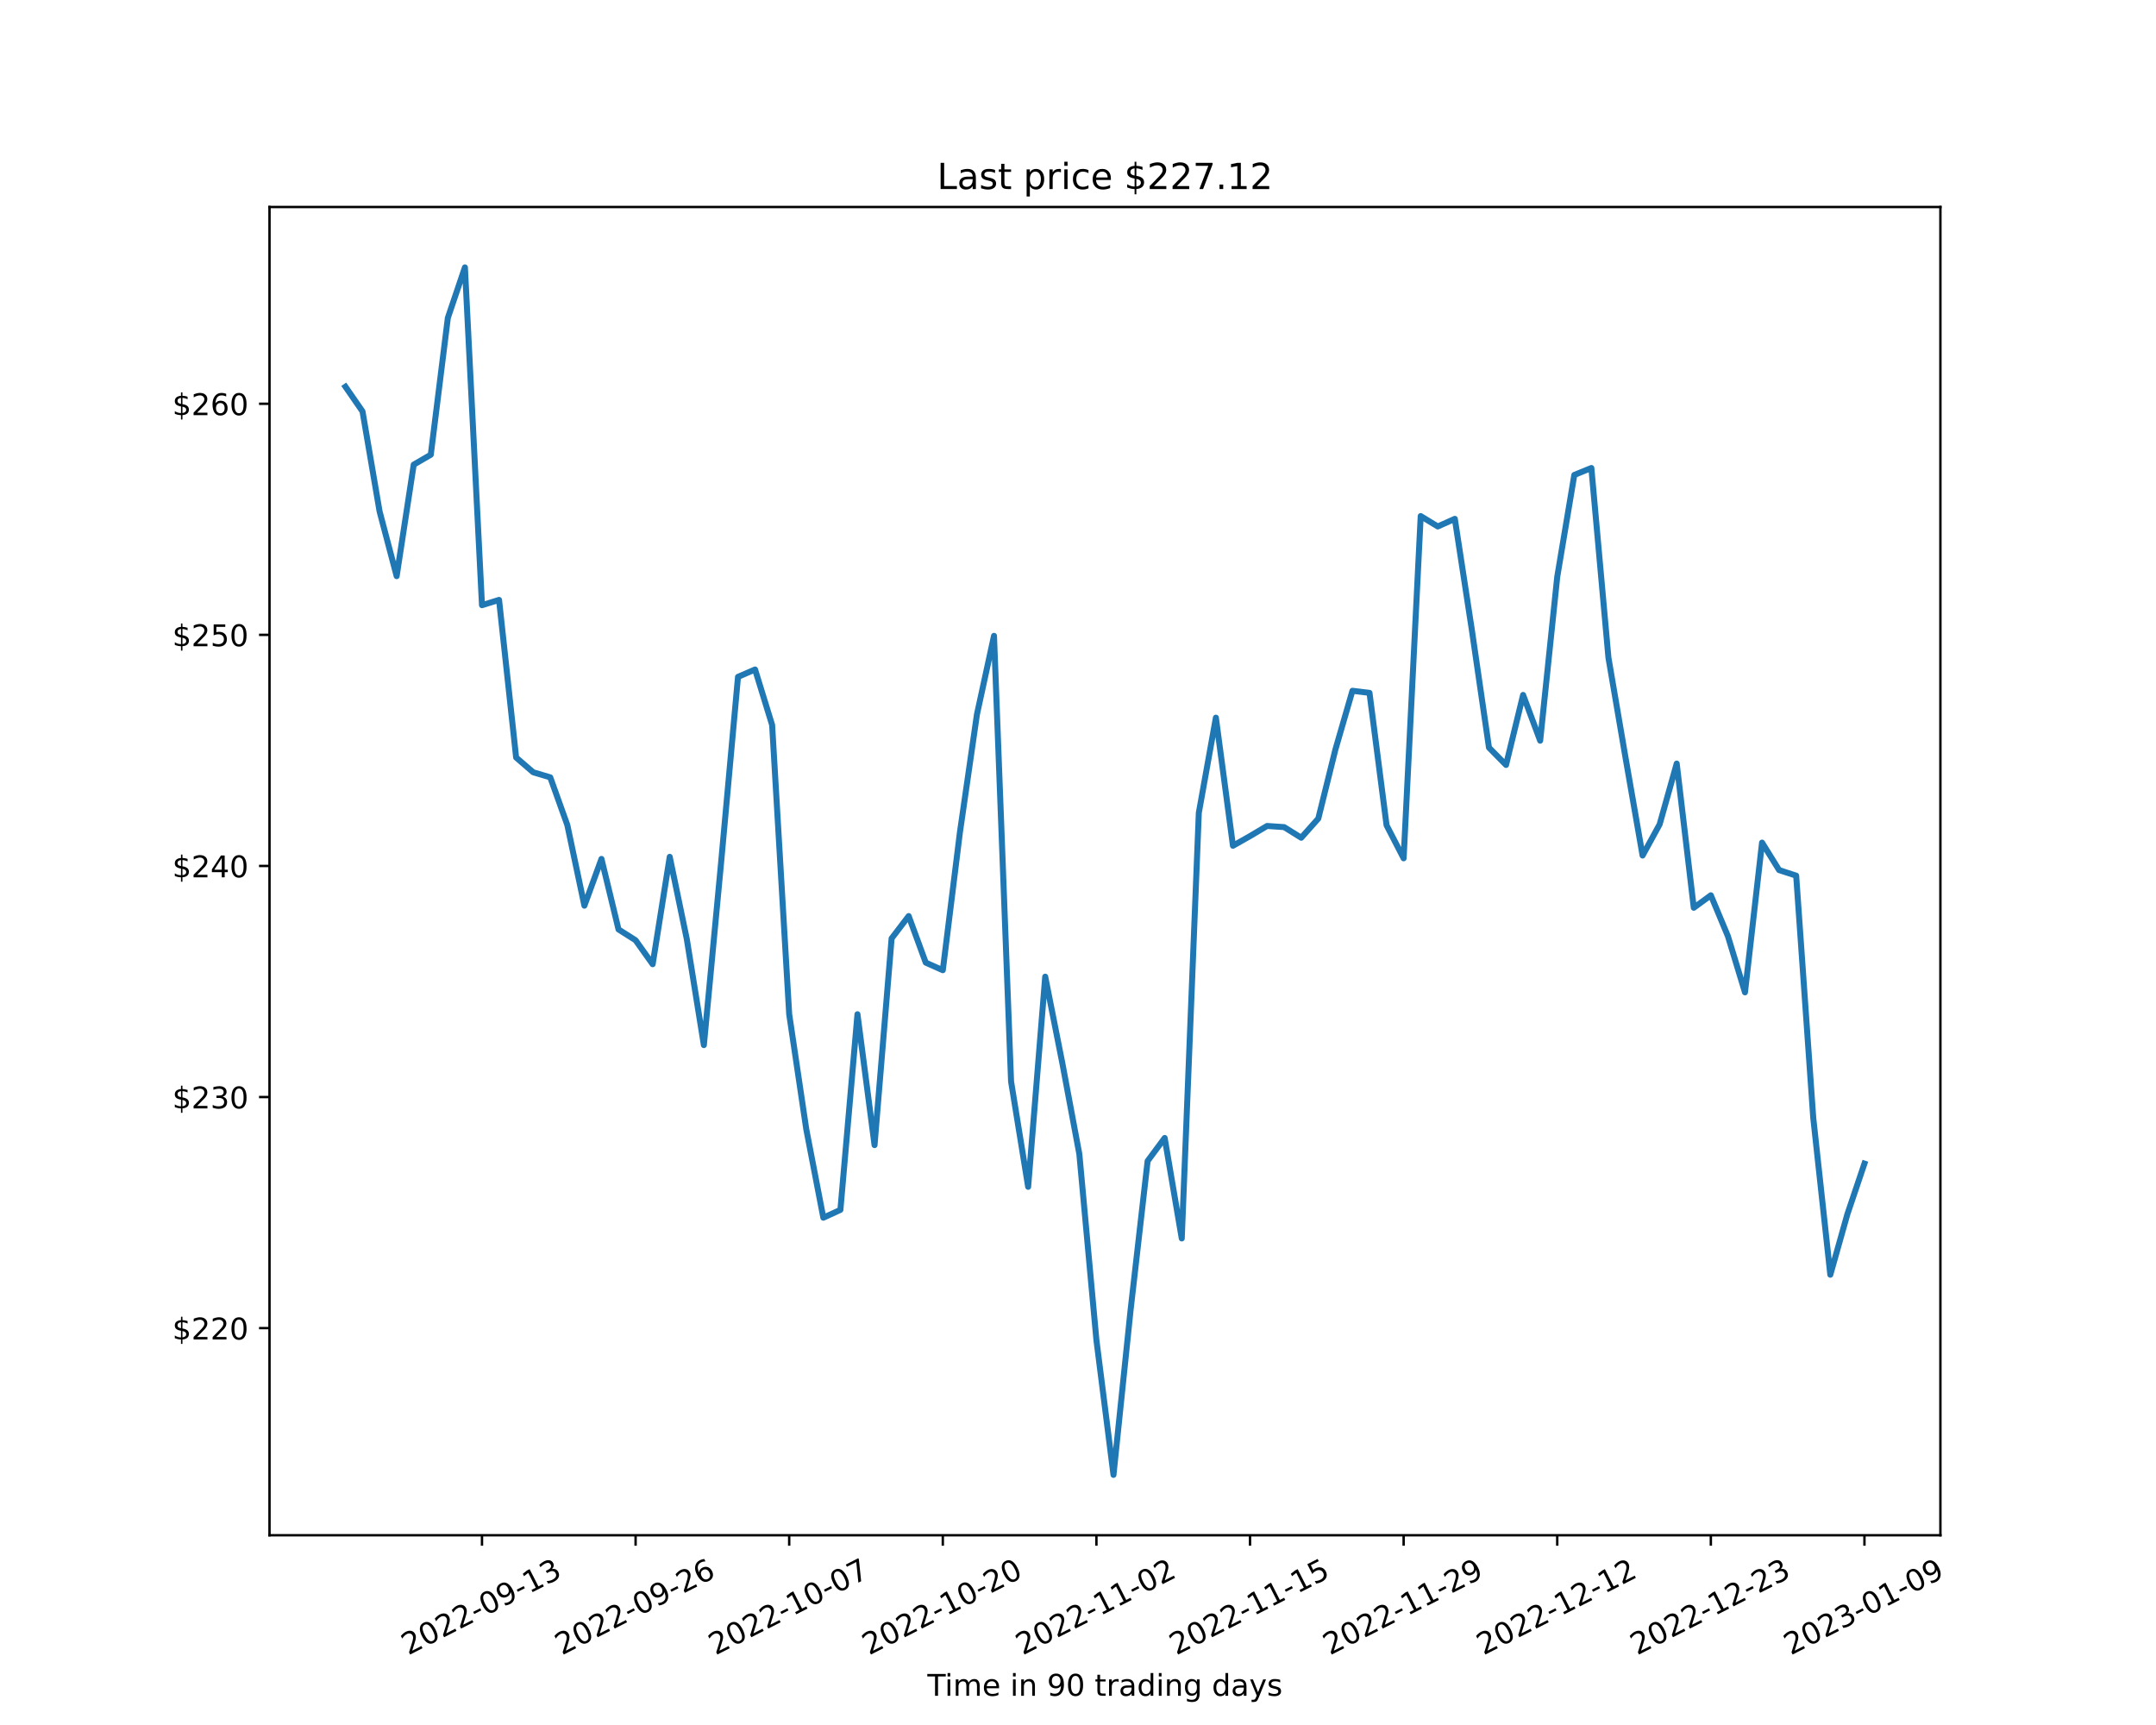
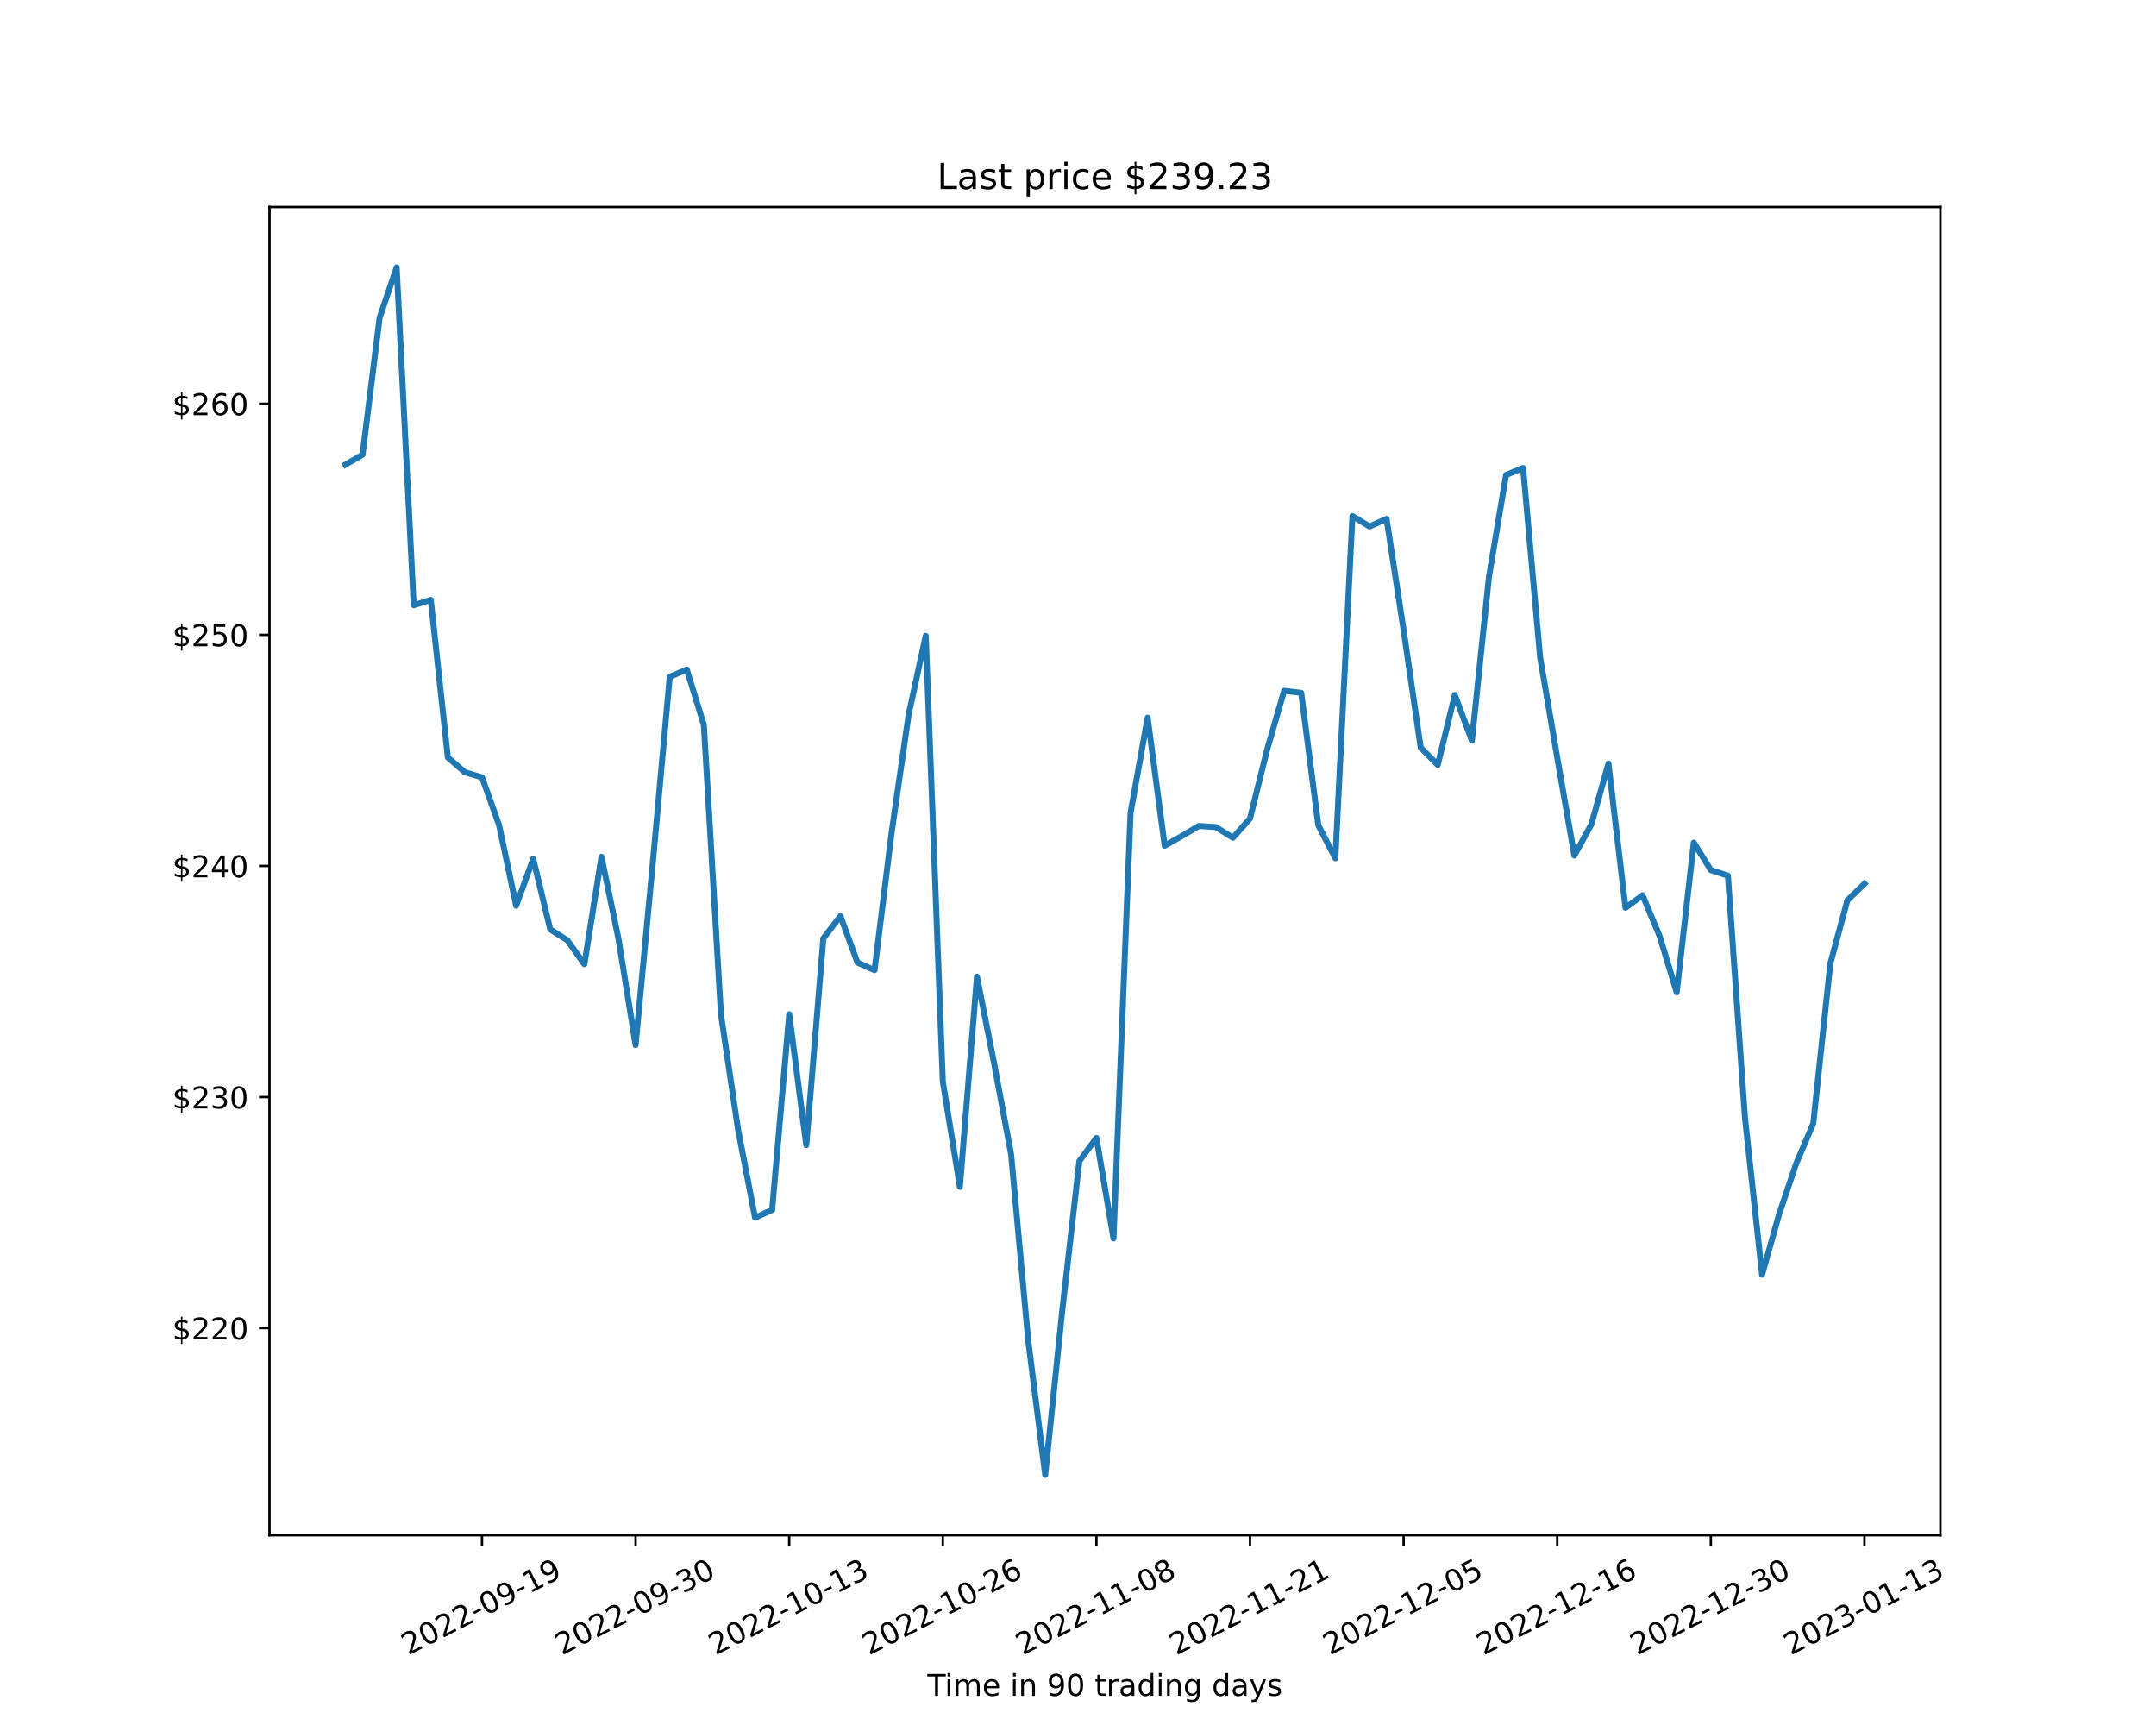
<svg xmlns="http://www.w3.org/2000/svg" xmlns:xlink="http://www.w3.org/1999/xlink" width="720pt" height="576pt" viewBox="0 0 720 576" version="1.1">
  <defs>
    <style type="text/css">*{stroke-linejoin: round; stroke-linecap: butt}</style>
  </defs>
  <g id="figure_1">
    <g id="patch_1">
      <path d="M 0 576  L 720 576  L 720 0  L 0 0  z " style="fill: #ffffff" />
    </g>
    <g id="axes_1">
      <g id="patch_2">
        <path d="M 90 512.64  L 648 512.64  L 648 69.12  L 90 69.12  z " style="fill: #ffffff" />
      </g>
      <g id="matplotlib.axis_1">
        <g id="xtick_1">
          <g id="line2d_1">
            <defs>
-               <path id="m5bfe0ae7b9" d="M 0 0  L 0 3.5  " style="stroke: #000000; stroke-width: 0.8" />
+               <path id="m3ad3caf804" d="M 0 0  L 0 3.5  " style="stroke: #000000; stroke-width: 0.8" />
            </defs>
            <g>
-               <use xlink:href="#m5bfe0ae7b9" x="622.636" y="512.64" style="stroke: #000000; stroke-width: 0.8" />
+               <use xlink:href="#m3ad3caf804" x="622.636" y="512.64" style="stroke: #000000; stroke-width: 0.8" />
            </g>
          </g>
          <g id="text_1">
            <g transform="translate(597.9984 552.7942) rotate(-27) scale(0.1 -0.1)">
              <defs>
                <path id="DejaVuSans-32" d="M 1228 531  L 3431 531  L 3431 0  L 469 0  L 469 531  Q 828 903 1448 1529  Q 2069 2156 2228 2338  Q 2531 2678 2651 2914  Q 2772 3150 2772 3378  Q 2772 3750 2511 3984  Q 2250 4219 1831 4219  Q 1534 4219 1204 4116  Q 875 4013 500 3803  L 500 4441  Q 881 4594 1212 4672  Q 1544 4750 1819 4750  Q 2544 4750 2975 4387  Q 3406 4025 3406 3419  Q 3406 3131 3298 2873  Q 3191 2616 2906 2266  Q 2828 2175 2409 1742  Q 1991 1309 1228 531  z " transform="scale(0.015625)" />
                <path id="DejaVuSans-30" d="M 2034 4250  Q 1547 4250 1301 3770  Q 1056 3291 1056 2328  Q 1056 1369 1301 889  Q 1547 409 2034 409  Q 2525 409 2770 889  Q 3016 1369 3016 2328  Q 3016 3291 2770 3770  Q 2525 4250 2034 4250  z M 2034 4750  Q 2819 4750 3233 4129  Q 3647 3509 3647 2328  Q 3647 1150 3233 529  Q 2819 -91 2034 -91  Q 1250 -91 836 529  Q 422 1150 422 2328  Q 422 3509 836 4129  Q 1250 4750 2034 4750  z " transform="scale(0.015625)" />
                <path id="DejaVuSans-33" d="M 2597 2516  Q 3050 2419 3304 2112  Q 3559 1806 3559 1356  Q 3559 666 3084 287  Q 2609 -91 1734 -91  Q 1441 -91 1130 -33  Q 819 25 488 141  L 488 750  Q 750 597 1062 519  Q 1375 441 1716 441  Q 2309 441 2620 675  Q 2931 909 2931 1356  Q 2931 1769 2642 2001  Q 2353 2234 1838 2234  L 1294 2234  L 1294 2753  L 1863 2753  Q 2328 2753 2575 2939  Q 2822 3125 2822 3475  Q 2822 3834 2567 4026  Q 2313 4219 1838 4219  Q 1578 4219 1281 4162  Q 984 4106 628 3988  L 628 4550  Q 988 4650 1302 4700  Q 1616 4750 1894 4750  Q 2613 4750 3031 4423  Q 3450 4097 3450 3541  Q 3450 3153 3228 2886  Q 3006 2619 2597 2516  z " transform="scale(0.015625)" />
                <path id="DejaVuSans-2d" d="M 313 2009  L 1997 2009  L 1997 1497  L 313 1497  L 313 2009  z " transform="scale(0.015625)" />
                <path id="DejaVuSans-31" d="M 794 531  L 1825 531  L 1825 4091  L 703 3866  L 703 4441  L 1819 4666  L 2450 4666  L 2450 531  L 3481 531  L 3481 0  L 794 0  L 794 531  z " transform="scale(0.015625)" />
-                 <path id="DejaVuSans-39" d="M 703 97  L 703 672  Q 941 559 1184 500  Q 1428 441 1663 441  Q 2288 441 2617 861  Q 2947 1281 2994 2138  Q 2813 1869 2534 1725  Q 2256 1581 1919 1581  Q 1219 1581 811 2004  Q 403 2428 403 3163  Q 403 3881 828 4315  Q 1253 4750 1959 4750  Q 2769 4750 3195 4129  Q 3622 3509 3622 2328  Q 3622 1225 3098 567  Q 2575 -91 1691 -91  Q 1453 -91 1209 -44  Q 966 3 703 97  z M 1959 2075  Q 2384 2075 2632 2365  Q 2881 2656 2881 3163  Q 2881 3666 2632 3958  Q 2384 4250 1959 4250  Q 1534 4250 1286 3958  Q 1038 3666 1038 3163  Q 1038 2656 1286 2365  Q 1534 2075 1959 2075  z " transform="scale(0.015625)" />
              </defs>
              <use xlink:href="#DejaVuSans-32" />
              <use xlink:href="#DejaVuSans-30" x="63.623" />
              <use xlink:href="#DejaVuSans-32" x="127.246" />
              <use xlink:href="#DejaVuSans-33" x="190.869" />
              <use xlink:href="#DejaVuSans-2d" x="254.492" />
              <use xlink:href="#DejaVuSans-30" x="290.576" />
              <use xlink:href="#DejaVuSans-31" x="354.199" />
              <use xlink:href="#DejaVuSans-2d" x="417.822" />
-               <use xlink:href="#DejaVuSans-30" x="453.906" />
-               <use xlink:href="#DejaVuSans-39" x="517.529" />
+               <use xlink:href="#DejaVuSans-31" x="453.906" />
+               <use xlink:href="#DejaVuSans-33" x="517.529" />
            </g>
          </g>
        </g>
        <g id="xtick_2">
          <g id="line2d_2">
            <g>
-               <use xlink:href="#m5bfe0ae7b9" x="571.339" y="512.64" style="stroke: #000000; stroke-width: 0.8" />
+               <use xlink:href="#m3ad3caf804" x="571.339" y="512.64" style="stroke: #000000; stroke-width: 0.8" />
            </g>
          </g>
          <g id="text_2">
            <g transform="translate(546.7012 552.7942) rotate(-27) scale(0.1 -0.1)">
              <use xlink:href="#DejaVuSans-32" />
              <use xlink:href="#DejaVuSans-30" x="63.623" />
              <use xlink:href="#DejaVuSans-32" x="127.246" />
              <use xlink:href="#DejaVuSans-32" x="190.869" />
              <use xlink:href="#DejaVuSans-2d" x="254.492" />
              <use xlink:href="#DejaVuSans-31" x="290.576" />
              <use xlink:href="#DejaVuSans-32" x="354.199" />
              <use xlink:href="#DejaVuSans-2d" x="417.822" />
-               <use xlink:href="#DejaVuSans-32" x="453.906" />
-               <use xlink:href="#DejaVuSans-33" x="517.529" />
+               <use xlink:href="#DejaVuSans-33" x="453.906" />
+               <use xlink:href="#DejaVuSans-30" x="517.529" />
            </g>
          </g>
        </g>
        <g id="xtick_3">
          <g id="line2d_3">
            <g>
-               <use xlink:href="#m5bfe0ae7b9" x="520.042" y="512.64" style="stroke: #000000; stroke-width: 0.8" />
+               <use xlink:href="#m3ad3caf804" x="520.042" y="512.64" style="stroke: #000000; stroke-width: 0.8" />
            </g>
          </g>
          <g id="text_3">
            <g transform="translate(495.4039 552.7942) rotate(-27) scale(0.1 -0.1)">
+               <defs>
+                 <path id="DejaVuSans-36" d="M 2113 2584  Q 1688 2584 1439 2293  Q 1191 2003 1191 1497  Q 1191 994 1439 701  Q 1688 409 2113 409  Q 2538 409 2786 701  Q 3034 994 3034 1497  Q 3034 2003 2786 2293  Q 2538 2584 2113 2584  z M 3366 4563  L 3366 3988  Q 3128 4100 2886 4159  Q 2644 4219 2406 4219  Q 1781 4219 1451 3797  Q 1122 3375 1075 2522  Q 1259 2794 1537 2939  Q 1816 3084 2150 3084  Q 2853 3084 3261 2657  Q 3669 2231 3669 1497  Q 3669 778 3244 343  Q 2819 -91 2113 -91  Q 1303 -91 875 529  Q 447 1150 447 2328  Q 447 3434 972 4092  Q 1497 4750 2381 4750  Q 2619 4750 2861 4703  Q 3103 4656 3366 4563  z " transform="scale(0.015625)" />
+               </defs>
              <use xlink:href="#DejaVuSans-32" />
              <use xlink:href="#DejaVuSans-30" x="63.623" />
              <use xlink:href="#DejaVuSans-32" x="127.246" />
              <use xlink:href="#DejaVuSans-32" x="190.869" />
              <use xlink:href="#DejaVuSans-2d" x="254.492" />
              <use xlink:href="#DejaVuSans-31" x="290.576" />
              <use xlink:href="#DejaVuSans-32" x="354.199" />
              <use xlink:href="#DejaVuSans-2d" x="417.822" />
              <use xlink:href="#DejaVuSans-31" x="453.906" />
-               <use xlink:href="#DejaVuSans-32" x="517.529" />
+               <use xlink:href="#DejaVuSans-36" x="517.529" />
            </g>
          </g>
        </g>
        <g id="xtick_4">
          <g id="line2d_4">
            <g>
-               <use xlink:href="#m5bfe0ae7b9" x="468.745" y="512.64" style="stroke: #000000; stroke-width: 0.8" />
+               <use xlink:href="#m3ad3caf804" x="468.745" y="512.64" style="stroke: #000000; stroke-width: 0.8" />
            </g>
          </g>
          <g id="text_4">
            <g transform="translate(444.1067 552.7942) rotate(-27) scale(0.1 -0.1)">
-               <use xlink:href="#DejaVuSans-32" />
-               <use xlink:href="#DejaVuSans-30" x="63.623" />
-               <use xlink:href="#DejaVuSans-32" x="127.246" />
-               <use xlink:href="#DejaVuSans-32" x="190.869" />
-               <use xlink:href="#DejaVuSans-2d" x="254.492" />
-               <use xlink:href="#DejaVuSans-31" x="290.576" />
-               <use xlink:href="#DejaVuSans-31" x="354.199" />
-               <use xlink:href="#DejaVuSans-2d" x="417.822" />
-               <use xlink:href="#DejaVuSans-32" x="453.906" />
-               <use xlink:href="#DejaVuSans-39" x="517.529" />
+               <defs>
+                 <path id="DejaVuSans-35" d="M 691 4666  L 3169 4666  L 3169 4134  L 1269 4134  L 1269 2991  Q 1406 3038 1543 3061  Q 1681 3084 1819 3084  Q 2600 3084 3056 2656  Q 3513 2228 3513 1497  Q 3513 744 3044 326  Q 2575 -91 1722 -91  Q 1428 -91 1123 -41  Q 819 9 494 109  L 494 744  Q 775 591 1075 516  Q 1375 441 1709 441  Q 2250 441 2565 725  Q 2881 1009 2881 1497  Q 2881 1984 2565 2268  Q 2250 2553 1709 2553  Q 1456 2553 1204 2497  Q 953 2441 691 2322  L 691 4666  z " transform="scale(0.015625)" />
+               </defs>
+               <use xlink:href="#DejaVuSans-32" />
+               <use xlink:href="#DejaVuSans-30" x="63.623" />
+               <use xlink:href="#DejaVuSans-32" x="127.246" />
+               <use xlink:href="#DejaVuSans-32" x="190.869" />
+               <use xlink:href="#DejaVuSans-2d" x="254.492" />
+               <use xlink:href="#DejaVuSans-31" x="290.576" />
+               <use xlink:href="#DejaVuSans-32" x="354.199" />
+               <use xlink:href="#DejaVuSans-2d" x="417.822" />
+               <use xlink:href="#DejaVuSans-30" x="453.906" />
+               <use xlink:href="#DejaVuSans-35" x="517.529" />
            </g>
          </g>
        </g>
        <g id="xtick_5">
          <g id="line2d_5">
            <g>
-               <use xlink:href="#m5bfe0ae7b9" x="417.447" y="512.64" style="stroke: #000000; stroke-width: 0.8" />
+               <use xlink:href="#m3ad3caf804" x="417.447" y="512.64" style="stroke: #000000; stroke-width: 0.8" />
            </g>
          </g>
          <g id="text_5">
            <g transform="translate(392.8094 552.7942) rotate(-27) scale(0.1 -0.1)">
-               <defs>
-                 <path id="DejaVuSans-35" d="M 691 4666  L 3169 4666  L 3169 4134  L 1269 4134  L 1269 2991  Q 1406 3038 1543 3061  Q 1681 3084 1819 3084  Q 2600 3084 3056 2656  Q 3513 2228 3513 1497  Q 3513 744 3044 326  Q 2575 -91 1722 -91  Q 1428 -91 1123 -41  Q 819 9 494 109  L 494 744  Q 775 591 1075 516  Q 1375 441 1709 441  Q 2250 441 2565 725  Q 2881 1009 2881 1497  Q 2881 1984 2565 2268  Q 2250 2553 1709 2553  Q 1456 2553 1204 2497  Q 953 2441 691 2322  L 691 4666  z " transform="scale(0.015625)" />
-               </defs>
              <use xlink:href="#DejaVuSans-32" />
              <use xlink:href="#DejaVuSans-30" x="63.623" />
              <use xlink:href="#DejaVuSans-32" x="127.246" />
              <use xlink:href="#DejaVuSans-32" x="190.869" />
              <use xlink:href="#DejaVuSans-2d" x="254.492" />
              <use xlink:href="#DejaVuSans-31" x="290.576" />
              <use xlink:href="#DejaVuSans-31" x="354.199" />
              <use xlink:href="#DejaVuSans-2d" x="417.822" />
-               <use xlink:href="#DejaVuSans-31" x="453.906" />
-               <use xlink:href="#DejaVuSans-35" x="517.529" />
+               <use xlink:href="#DejaVuSans-32" x="453.906" />
+               <use xlink:href="#DejaVuSans-31" x="517.529" />
            </g>
          </g>
        </g>
        <g id="xtick_6">
          <g id="line2d_6">
            <g>
-               <use xlink:href="#m5bfe0ae7b9" x="366.15" y="512.64" style="stroke: #000000; stroke-width: 0.8" />
+               <use xlink:href="#m3ad3caf804" x="366.15" y="512.64" style="stroke: #000000; stroke-width: 0.8" />
            </g>
          </g>
          <g id="text_6">
            <g transform="translate(341.5122 552.7942) rotate(-27) scale(0.1 -0.1)">
+               <defs>
+                 <path id="DejaVuSans-38" d="M 2034 2216  Q 1584 2216 1326 1975  Q 1069 1734 1069 1313  Q 1069 891 1326 650  Q 1584 409 2034 409  Q 2484 409 2743 651  Q 3003 894 3003 1313  Q 3003 1734 2745 1975  Q 2488 2216 2034 2216  z M 1403 2484  Q 997 2584 770 2862  Q 544 3141 544 3541  Q 544 4100 942 4425  Q 1341 4750 2034 4750  Q 2731 4750 3128 4425  Q 3525 4100 3525 3541  Q 3525 3141 3298 2862  Q 3072 2584 2669 2484  Q 3125 2378 3379 2068  Q 3634 1759 3634 1313  Q 3634 634 3220 271  Q 2806 -91 2034 -91  Q 1263 -91 848 271  Q 434 634 434 1313  Q 434 1759 690 2068  Q 947 2378 1403 2484  z M 1172 3481  Q 1172 3119 1398 2916  Q 1625 2713 2034 2713  Q 2441 2713 2670 2916  Q 2900 3119 2900 3481  Q 2900 3844 2670 4047  Q 2441 4250 2034 4250  Q 1625 4250 1398 4047  Q 1172 3844 1172 3481  z " transform="scale(0.015625)" />
+               </defs>
              <use xlink:href="#DejaVuSans-32" />
              <use xlink:href="#DejaVuSans-30" x="63.623" />
              <use xlink:href="#DejaVuSans-32" x="127.246" />
              <use xlink:href="#DejaVuSans-32" x="190.869" />
              <use xlink:href="#DejaVuSans-2d" x="254.492" />
              <use xlink:href="#DejaVuSans-31" x="290.576" />
              <use xlink:href="#DejaVuSans-31" x="354.199" />
              <use xlink:href="#DejaVuSans-2d" x="417.822" />
              <use xlink:href="#DejaVuSans-30" x="453.906" />
-               <use xlink:href="#DejaVuSans-32" x="517.529" />
+               <use xlink:href="#DejaVuSans-38" x="517.529" />
            </g>
          </g>
        </g>
        <g id="xtick_7">
          <g id="line2d_7">
            <g>
-               <use xlink:href="#m5bfe0ae7b9" x="314.853" y="512.64" style="stroke: #000000; stroke-width: 0.8" />
+               <use xlink:href="#m3ad3caf804" x="314.853" y="512.64" style="stroke: #000000; stroke-width: 0.8" />
            </g>
          </g>
          <g id="text_7">
            <g transform="translate(290.2149 552.7942) rotate(-27) scale(0.1 -0.1)">
              <use xlink:href="#DejaVuSans-32" />
              <use xlink:href="#DejaVuSans-30" x="63.623" />
              <use xlink:href="#DejaVuSans-32" x="127.246" />
              <use xlink:href="#DejaVuSans-32" x="190.869" />
              <use xlink:href="#DejaVuSans-2d" x="254.492" />
              <use xlink:href="#DejaVuSans-31" x="290.576" />
              <use xlink:href="#DejaVuSans-30" x="354.199" />
              <use xlink:href="#DejaVuSans-2d" x="417.822" />
              <use xlink:href="#DejaVuSans-32" x="453.906" />
-               <use xlink:href="#DejaVuSans-30" x="517.529" />
+               <use xlink:href="#DejaVuSans-36" x="517.529" />
            </g>
          </g>
        </g>
        <g id="xtick_8">
          <g id="line2d_8">
            <g>
-               <use xlink:href="#m5bfe0ae7b9" x="263.556" y="512.64" style="stroke: #000000; stroke-width: 0.8" />
+               <use xlink:href="#m3ad3caf804" x="263.556" y="512.64" style="stroke: #000000; stroke-width: 0.8" />
            </g>
          </g>
          <g id="text_8">
            <g transform="translate(238.9177 552.7942) rotate(-27) scale(0.1 -0.1)">
-               <defs>
-                 <path id="DejaVuSans-37" d="M 525 4666  L 3525 4666  L 3525 4397  L 1831 0  L 1172 0  L 2766 4134  L 525 4134  L 525 4666  z " transform="scale(0.015625)" />
-               </defs>
              <use xlink:href="#DejaVuSans-32" />
              <use xlink:href="#DejaVuSans-30" x="63.623" />
              <use xlink:href="#DejaVuSans-32" x="127.246" />
              <use xlink:href="#DejaVuSans-32" x="190.869" />
              <use xlink:href="#DejaVuSans-2d" x="254.492" />
              <use xlink:href="#DejaVuSans-31" x="290.576" />
              <use xlink:href="#DejaVuSans-30" x="354.199" />
              <use xlink:href="#DejaVuSans-2d" x="417.822" />
-               <use xlink:href="#DejaVuSans-30" x="453.906" />
-               <use xlink:href="#DejaVuSans-37" x="517.529" />
+               <use xlink:href="#DejaVuSans-31" x="453.906" />
+               <use xlink:href="#DejaVuSans-33" x="517.529" />
            </g>
          </g>
        </g>
        <g id="xtick_9">
          <g id="line2d_9">
            <g>
-               <use xlink:href="#m5bfe0ae7b9" x="212.258" y="512.64" style="stroke: #000000; stroke-width: 0.8" />
+               <use xlink:href="#m3ad3caf804" x="212.258" y="512.64" style="stroke: #000000; stroke-width: 0.8" />
            </g>
          </g>
          <g id="text_9">
            <g transform="translate(187.6205 552.7942) rotate(-27) scale(0.1 -0.1)">
              <defs>
-                 <path id="DejaVuSans-36" d="M 2113 2584  Q 1688 2584 1439 2293  Q 1191 2003 1191 1497  Q 1191 994 1439 701  Q 1688 409 2113 409  Q 2538 409 2786 701  Q 3034 994 3034 1497  Q 3034 2003 2786 2293  Q 2538 2584 2113 2584  z M 3366 4563  L 3366 3988  Q 3128 4100 2886 4159  Q 2644 4219 2406 4219  Q 1781 4219 1451 3797  Q 1122 3375 1075 2522  Q 1259 2794 1537 2939  Q 1816 3084 2150 3084  Q 2853 3084 3261 2657  Q 3669 2231 3669 1497  Q 3669 778 3244 343  Q 2819 -91 2113 -91  Q 1303 -91 875 529  Q 447 1150 447 2328  Q 447 3434 972 4092  Q 1497 4750 2381 4750  Q 2619 4750 2861 4703  Q 3103 4656 3366 4563  z " transform="scale(0.015625)" />
+                 <path id="DejaVuSans-39" d="M 703 97  L 703 672  Q 941 559 1184 500  Q 1428 441 1663 441  Q 2288 441 2617 861  Q 2947 1281 2994 2138  Q 2813 1869 2534 1725  Q 2256 1581 1919 1581  Q 1219 1581 811 2004  Q 403 2428 403 3163  Q 403 3881 828 4315  Q 1253 4750 1959 4750  Q 2769 4750 3195 4129  Q 3622 3509 3622 2328  Q 3622 1225 3098 567  Q 2575 -91 1691 -91  Q 1453 -91 1209 -44  Q 966 3 703 97  z M 1959 2075  Q 2384 2075 2632 2365  Q 2881 2656 2881 3163  Q 2881 3666 2632 3958  Q 2384 4250 1959 4250  Q 1534 4250 1286 3958  Q 1038 3666 1038 3163  Q 1038 2656 1286 2365  Q 1534 2075 1959 2075  z " transform="scale(0.015625)" />
              </defs>
              <use xlink:href="#DejaVuSans-32" />
              <use xlink:href="#DejaVuSans-30" x="63.623" />
              <use xlink:href="#DejaVuSans-32" x="127.246" />
              <use xlink:href="#DejaVuSans-32" x="190.869" />
              <use xlink:href="#DejaVuSans-2d" x="254.492" />
              <use xlink:href="#DejaVuSans-30" x="290.576" />
              <use xlink:href="#DejaVuSans-39" x="354.199" />
              <use xlink:href="#DejaVuSans-2d" x="417.822" />
-               <use xlink:href="#DejaVuSans-32" x="453.906" />
-               <use xlink:href="#DejaVuSans-36" x="517.529" />
+               <use xlink:href="#DejaVuSans-33" x="453.906" />
+               <use xlink:href="#DejaVuSans-30" x="517.529" />
            </g>
          </g>
        </g>
        <g id="xtick_10">
          <g id="line2d_10">
            <g>
-               <use xlink:href="#m5bfe0ae7b9" x="160.961" y="512.64" style="stroke: #000000; stroke-width: 0.8" />
+               <use xlink:href="#m3ad3caf804" x="160.961" y="512.64" style="stroke: #000000; stroke-width: 0.8" />
            </g>
          </g>
          <g id="text_10">
            <g transform="translate(136.3232 552.7942) rotate(-27) scale(0.1 -0.1)">
              <use xlink:href="#DejaVuSans-32" />
              <use xlink:href="#DejaVuSans-30" x="63.623" />
              <use xlink:href="#DejaVuSans-32" x="127.246" />
              <use xlink:href="#DejaVuSans-32" x="190.869" />
              <use xlink:href="#DejaVuSans-2d" x="254.492" />
              <use xlink:href="#DejaVuSans-30" x="290.576" />
              <use xlink:href="#DejaVuSans-39" x="354.199" />
              <use xlink:href="#DejaVuSans-2d" x="417.822" />
              <use xlink:href="#DejaVuSans-31" x="453.906" />
-               <use xlink:href="#DejaVuSans-33" x="517.529" />
+               <use xlink:href="#DejaVuSans-39" x="517.529" />
            </g>
          </g>
        </g>
        <g id="text_11">
          <g transform="translate(309.7016 566.2457) scale(0.1 -0.1)">
            <defs>
              <path id="DejaVuSans-54" d="M -19 4666  L 3928 4666  L 3928 4134  L 2272 4134  L 2272 0  L 1638 0  L 1638 4134  L -19 4134  L -19 4666  z " transform="scale(0.015625)" />
              <path id="DejaVuSans-69" d="M 603 3500  L 1178 3500  L 1178 0  L 603 0  L 603 3500  z M 603 4863  L 1178 4863  L 1178 4134  L 603 4134  L 603 4863  z " transform="scale(0.015625)" />
              <path id="DejaVuSans-6d" d="M 3328 2828  Q 3544 3216 3844 3400  Q 4144 3584 4550 3584  Q 5097 3584 5394 3201  Q 5691 2819 5691 2113  L 5691 0  L 5113 0  L 5113 2094  Q 5113 2597 4934 2840  Q 4756 3084 4391 3084  Q 3944 3084 3684 2787  Q 3425 2491 3425 1978  L 3425 0  L 2847 0  L 2847 2094  Q 2847 2600 2669 2842  Q 2491 3084 2119 3084  Q 1678 3084 1418 2786  Q 1159 2488 1159 1978  L 1159 0  L 581 0  L 581 3500  L 1159 3500  L 1159 2956  Q 1356 3278 1631 3431  Q 1906 3584 2284 3584  Q 2666 3584 2933 3390  Q 3200 3197 3328 2828  z " transform="scale(0.015625)" />
              <path id="DejaVuSans-65" d="M 3597 1894  L 3597 1613  L 953 1613  Q 991 1019 1311 708  Q 1631 397 2203 397  Q 2534 397 2845 478  Q 3156 559 3463 722  L 3463 178  Q 3153 47 2828 -22  Q 2503 -91 2169 -91  Q 1331 -91 842 396  Q 353 884 353 1716  Q 353 2575 817 3079  Q 1281 3584 2069 3584  Q 2775 3584 3186 3129  Q 3597 2675 3597 1894  z M 3022 2063  Q 3016 2534 2758 2815  Q 2500 3097 2075 3097  Q 1594 3097 1305 2825  Q 1016 2553 972 2059  L 3022 2063  z " transform="scale(0.015625)" />
              <path id="DejaVuSans-20" transform="scale(0.015625)" />
              <path id="DejaVuSans-6e" d="M 3513 2113  L 3513 0  L 2938 0  L 2938 2094  Q 2938 2591 2744 2837  Q 2550 3084 2163 3084  Q 1697 3084 1428 2787  Q 1159 2491 1159 1978  L 1159 0  L 581 0  L 581 3500  L 1159 3500  L 1159 2956  Q 1366 3272 1645 3428  Q 1925 3584 2291 3584  Q 2894 3584 3203 3211  Q 3513 2838 3513 2113  z " transform="scale(0.015625)" />
              <path id="DejaVuSans-74" d="M 1172 4494  L 1172 3500  L 2356 3500  L 2356 3053  L 1172 3053  L 1172 1153  Q 1172 725 1289 603  Q 1406 481 1766 481  L 2356 481  L 2356 0  L 1766 0  Q 1100 0 847 248  Q 594 497 594 1153  L 594 3053  L 172 3053  L 172 3500  L 594 3500  L 594 4494  L 1172 4494  z " transform="scale(0.015625)" />
              <path id="DejaVuSans-72" d="M 2631 2963  Q 2534 3019 2420 3045  Q 2306 3072 2169 3072  Q 1681 3072 1420 2755  Q 1159 2438 1159 1844  L 1159 0  L 581 0  L 581 3500  L 1159 3500  L 1159 2956  Q 1341 3275 1631 3429  Q 1922 3584 2338 3584  Q 2397 3584 2469 3576  Q 2541 3569 2628 3553  L 2631 2963  z " transform="scale(0.015625)" />
              <path id="DejaVuSans-61" d="M 2194 1759  Q 1497 1759 1228 1600  Q 959 1441 959 1056  Q 959 750 1161 570  Q 1363 391 1709 391  Q 2188 391 2477 730  Q 2766 1069 2766 1631  L 2766 1759  L 2194 1759  z M 3341 1997  L 3341 0  L 2766 0  L 2766 531  Q 2569 213 2275 61  Q 1981 -91 1556 -91  Q 1019 -91 701 211  Q 384 513 384 1019  Q 384 1609 779 1909  Q 1175 2209 1959 2209  L 2766 2209  L 2766 2266  Q 2766 2663 2505 2880  Q 2244 3097 1772 3097  Q 1472 3097 1187 3025  Q 903 2953 641 2809  L 641 3341  Q 956 3463 1253 3523  Q 1550 3584 1831 3584  Q 2591 3584 2966 3190  Q 3341 2797 3341 1997  z " transform="scale(0.015625)" />
              <path id="DejaVuSans-64" d="M 2906 2969  L 2906 4863  L 3481 4863  L 3481 0  L 2906 0  L 2906 525  Q 2725 213 2448 61  Q 2172 -91 1784 -91  Q 1150 -91 751 415  Q 353 922 353 1747  Q 353 2572 751 3078  Q 1150 3584 1784 3584  Q 2172 3584 2448 3432  Q 2725 3281 2906 2969  z M 947 1747  Q 947 1113 1208 752  Q 1469 391 1925 391  Q 2381 391 2643 752  Q 2906 1113 2906 1747  Q 2906 2381 2643 2742  Q 2381 3103 1925 3103  Q 1469 3103 1208 2742  Q 947 2381 947 1747  z " transform="scale(0.015625)" />
              <path id="DejaVuSans-67" d="M 2906 1791  Q 2906 2416 2648 2759  Q 2391 3103 1925 3103  Q 1463 3103 1205 2759  Q 947 2416 947 1791  Q 947 1169 1205 825  Q 1463 481 1925 481  Q 2391 481 2648 825  Q 2906 1169 2906 1791  z M 3481 434  Q 3481 -459 3084 -895  Q 2688 -1331 1869 -1331  Q 1566 -1331 1297 -1286  Q 1028 -1241 775 -1147  L 775 -588  Q 1028 -725 1275 -790  Q 1522 -856 1778 -856  Q 2344 -856 2625 -561  Q 2906 -266 2906 331  L 2906 616  Q 2728 306 2450 153  Q 2172 0 1784 0  Q 1141 0 747 490  Q 353 981 353 1791  Q 353 2603 747 3093  Q 1141 3584 1784 3584  Q 2172 3584 2450 3431  Q 2728 3278 2906 2969  L 2906 3500  L 3481 3500  L 3481 434  z " transform="scale(0.015625)" />
              <path id="DejaVuSans-79" d="M 2059 -325  Q 1816 -950 1584 -1140  Q 1353 -1331 966 -1331  L 506 -1331  L 506 -850  L 844 -850  Q 1081 -850 1212 -737  Q 1344 -625 1503 -206  L 1606 56  L 191 3500  L 800 3500  L 1894 763  L 2988 3500  L 3597 3500  L 2059 -325  z " transform="scale(0.015625)" />
              <path id="DejaVuSans-73" d="M 2834 3397  L 2834 2853  Q 2591 2978 2328 3040  Q 2066 3103 1784 3103  Q 1356 3103 1142 2972  Q 928 2841 928 2578  Q 928 2378 1081 2264  Q 1234 2150 1697 2047  L 1894 2003  Q 2506 1872 2764 1633  Q 3022 1394 3022 966  Q 3022 478 2636 193  Q 2250 -91 1575 -91  Q 1294 -91 989 -36  Q 684 19 347 128  L 347 722  Q 666 556 975 473  Q 1284 391 1588 391  Q 1994 391 2212 530  Q 2431 669 2431 922  Q 2431 1156 2273 1281  Q 2116 1406 1581 1522  L 1381 1569  Q 847 1681 609 1914  Q 372 2147 372 2553  Q 372 3047 722 3315  Q 1072 3584 1716 3584  Q 2034 3584 2315 3537  Q 2597 3491 2834 3397  z " transform="scale(0.015625)" />
            </defs>
            <use xlink:href="#DejaVuSans-54" />
            <use xlink:href="#DejaVuSans-69" x="57.959" />
            <use xlink:href="#DejaVuSans-6d" x="85.742" />
            <use xlink:href="#DejaVuSans-65" x="183.154" />
            <use xlink:href="#DejaVuSans-20" x="244.678" />
            <use xlink:href="#DejaVuSans-69" x="276.465" />
            <use xlink:href="#DejaVuSans-6e" x="304.248" />
            <use xlink:href="#DejaVuSans-20" x="367.627" />
            <use xlink:href="#DejaVuSans-39" x="399.414" />
            <use xlink:href="#DejaVuSans-30" x="463.037" />
            <use xlink:href="#DejaVuSans-20" x="526.66" />
            <use xlink:href="#DejaVuSans-74" x="558.447" />
            <use xlink:href="#DejaVuSans-72" x="597.656" />
            <use xlink:href="#DejaVuSans-61" x="638.77" />
            <use xlink:href="#DejaVuSans-64" x="700.049" />
            <use xlink:href="#DejaVuSans-69" x="763.525" />
            <use xlink:href="#DejaVuSans-6e" x="791.309" />
            <use xlink:href="#DejaVuSans-67" x="854.688" />
            <use xlink:href="#DejaVuSans-20" x="918.164" />
            <use xlink:href="#DejaVuSans-64" x="949.951" />
            <use xlink:href="#DejaVuSans-61" x="1013.428" />
            <use xlink:href="#DejaVuSans-79" x="1074.707" />
            <use xlink:href="#DejaVuSans-73" x="1133.887" />
          </g>
        </g>
      </g>
      <g id="matplotlib.axis_2">
        <g id="ytick_1">
          <g id="line2d_11">
            <defs>
-               <path id="m03b5eb577f" d="M 0 0  L -3.5 0  " style="stroke: #000000; stroke-width: 0.8" />
+               <path id="m52c1a8b646" d="M 0 0  L -3.5 0  " style="stroke: #000000; stroke-width: 0.8" />
            </defs>
            <g>
-               <use xlink:href="#m03b5eb577f" x="90" y="443.474" style="stroke: #000000; stroke-width: 0.8" />
+               <use xlink:href="#m52c1a8b646" x="90" y="443.474" style="stroke: #000000; stroke-width: 0.8" />
            </g>
          </g>
          <g id="text_12">
            <g transform="translate(57.55 447.2729) scale(0.1 -0.1)">
              <defs>
                <path id="DejaVuSans-24" d="M 2163 -941  L 1850 -941  L 1847 0  Q 1519 6 1191 76  Q 863 147 531 288  L 531 850  Q 850 650 1176 548  Q 1503 447 1850 444  L 1850 1869  Q 1159 1981 845 2250  Q 531 2519 531 2988  Q 531 3497 872 3790  Q 1213 4084 1850 4128  L 1850 4863  L 2163 4863  L 2163 4138  Q 2453 4125 2725 4076  Q 2997 4028 3256 3944  L 3256 3397  Q 2997 3528 2723 3600  Q 2450 3672 2163 3684  L 2163 2350  Q 2872 2241 3206 1959  Q 3541 1678 3541 1191  Q 3541 663 3186 358  Q 2831 53 2163 6  L 2163 -941  z M 1850 2406  L 1850 3688  Q 1488 3647 1297 3481  Q 1106 3316 1106 3041  Q 1106 2772 1282 2622  Q 1459 2472 1850 2406  z M 2163 1806  L 2163 453  Q 2559 506 2761 678  Q 2963 850 2963 1131  Q 2963 1406 2770 1568  Q 2578 1731 2163 1806  z " transform="scale(0.015625)" />
              </defs>
              <use xlink:href="#DejaVuSans-24" />
              <use xlink:href="#DejaVuSans-32" x="63.623" />
              <use xlink:href="#DejaVuSans-32" x="127.246" />
              <use xlink:href="#DejaVuSans-30" x="190.869" />
            </g>
          </g>
        </g>
        <g id="ytick_2">
          <g id="line2d_12">
            <g>
-               <use xlink:href="#m03b5eb577f" x="90" y="366.311" style="stroke: #000000; stroke-width: 0.8" />
+               <use xlink:href="#m52c1a8b646" x="90" y="366.311" style="stroke: #000000; stroke-width: 0.8" />
            </g>
          </g>
          <g id="text_13">
            <g transform="translate(57.55 370.1099) scale(0.1 -0.1)">
              <use xlink:href="#DejaVuSans-24" />
              <use xlink:href="#DejaVuSans-32" x="63.623" />
              <use xlink:href="#DejaVuSans-33" x="127.246" />
              <use xlink:href="#DejaVuSans-30" x="190.869" />
            </g>
          </g>
        </g>
        <g id="ytick_3">
          <g id="line2d_13">
            <g>
-               <use xlink:href="#m03b5eb577f" x="90" y="289.148" style="stroke: #000000; stroke-width: 0.8" />
+               <use xlink:href="#m52c1a8b646" x="90" y="289.148" style="stroke: #000000; stroke-width: 0.8" />
            </g>
          </g>
          <g id="text_14">
            <g transform="translate(57.55 292.9469) scale(0.1 -0.1)">
              <defs>
                <path id="DejaVuSans-34" d="M 2419 4116  L 825 1625  L 2419 1625  L 2419 4116  z M 2253 4666  L 3047 4666  L 3047 1625  L 3713 1625  L 3713 1100  L 3047 1100  L 3047 0  L 2419 0  L 2419 1100  L 313 1100  L 313 1709  L 2253 4666  z " transform="scale(0.015625)" />
              </defs>
              <use xlink:href="#DejaVuSans-24" />
              <use xlink:href="#DejaVuSans-32" x="63.623" />
              <use xlink:href="#DejaVuSans-34" x="127.246" />
              <use xlink:href="#DejaVuSans-30" x="190.869" />
            </g>
          </g>
        </g>
        <g id="ytick_4">
          <g id="line2d_14">
            <g>
-               <use xlink:href="#m03b5eb577f" x="90" y="211.985" style="stroke: #000000; stroke-width: 0.8" />
+               <use xlink:href="#m52c1a8b646" x="90" y="211.985" style="stroke: #000000; stroke-width: 0.8" />
            </g>
          </g>
          <g id="text_15">
            <g transform="translate(57.55 215.7839) scale(0.1 -0.1)">
              <use xlink:href="#DejaVuSans-24" />
              <use xlink:href="#DejaVuSans-32" x="63.623" />
              <use xlink:href="#DejaVuSans-35" x="127.246" />
              <use xlink:href="#DejaVuSans-30" x="190.869" />
            </g>
          </g>
        </g>
        <g id="ytick_5">
          <g id="line2d_15">
            <g>
-               <use xlink:href="#m03b5eb577f" x="90" y="134.822" style="stroke: #000000; stroke-width: 0.8" />
+               <use xlink:href="#m52c1a8b646" x="90" y="134.822" style="stroke: #000000; stroke-width: 0.8" />
            </g>
          </g>
          <g id="text_16">
            <g transform="translate(57.55 138.6209) scale(0.1 -0.1)">
              <use xlink:href="#DejaVuSans-24" />
              <use xlink:href="#DejaVuSans-32" x="63.623" />
              <use xlink:href="#DejaVuSans-36" x="127.246" />
              <use xlink:href="#DejaVuSans-30" x="190.869" />
            </g>
          </g>
        </g>
      </g>
      <g id="line2d_16">
-         <path d="M 622.636 388.534  L 616.937 405.432  L 611.237 425.649  L 605.537 373.255  L 599.838 292.389  L 594.138 290.537  L 588.438 281.354  L 582.739 331.356  L 577.039 312.605  L 571.339 298.947  L 565.639 303.114  L 559.94 254.964  L 554.24 275.258  L 548.54 285.675  L 542.841 252.958  L 537.141 219.624  L 531.441 156.273  L 525.742 158.588  L 520.042 192.617  L 514.342 247.325  L 508.642 232.047  L 502.943 255.427  L 497.243 249.64  L 491.543 210.441  L 485.844 173.249  L 480.144 175.795  L 474.444 172.323  L 468.745 286.601  L 463.045 275.567  L 457.345 231.353  L 451.646 230.658  L 445.946 250.335  L 440.246 273.329  L 434.546 279.734  L 428.847 276.184  L 423.147 275.798  L 417.447 279.184  L 411.748 282.416  L 406.048 239.634  L 400.348 271.413  L 394.649 413.533  L 388.949 379.984  L 383.249 387.679  L 377.55 437.54  L 371.85 492.48  L 366.15 447.466  L 360.45 385.37  L 354.751 354.9  L 349.051 326.122  L 343.351 396.297  L 337.652 361.132  L 331.952 212.318  L 326.252 238.556  L 320.553 278.03  L 314.853 323.967  L 309.153 321.428  L 303.454 305.885  L 297.754 313.348  L 292.054 382.369  L 286.354 338.664  L 280.655 403.991  L 274.955 406.608  L 269.255 377.06  L 263.556 338.664  L 257.856 242.096  L 252.156 223.552  L 246.457 226.014  L 240.757 288.649  L 235.057 348.975  L 229.358 313.579  L 223.658 286.109  L 217.958 321.966  L 212.258 313.964  L 206.559 310.347  L 200.859 286.802  L 195.159 302.422  L 189.46 275.491  L 183.76 259.563  L 178.06 257.87  L 172.361 252.945  L 166.661 200.314  L 160.961 202.084  L 155.261 89.28  L 149.562 106.131  L 143.862 151.838  L 138.162 155.146  L 132.463 192.388  L 126.763 170.766  L 121.063 137.372  L 115.364 129.138  " clip-path="url(#p83ce0c224a)" style="fill: none; stroke: #1f77b4; stroke-width: 2; stroke-linecap: square" />
+         <path d="M 622.636 295.089  L 616.937 300.645  L 611.237 321.788  L 605.537 375.184  L 599.838 388.534  L 594.138 405.432  L 588.438 425.649  L 582.739 373.255  L 577.039 292.389  L 571.339 290.537  L 565.639 281.354  L 559.94 331.356  L 554.24 312.605  L 548.54 298.947  L 542.841 303.114  L 537.141 254.964  L 531.441 275.258  L 525.742 285.675  L 520.042 252.958  L 514.342 219.624  L 508.642 156.273  L 502.943 158.588  L 497.243 192.617  L 491.543 247.325  L 485.844 232.047  L 480.144 255.427  L 474.444 249.64  L 468.745 210.441  L 463.045 173.249  L 457.345 175.795  L 451.646 172.323  L 445.946 286.601  L 440.246 275.567  L 434.546 231.353  L 428.847 230.658  L 423.147 250.335  L 417.447 273.329  L 411.748 279.734  L 406.048 276.184  L 400.348 275.798  L 394.649 279.184  L 388.949 282.416  L 383.249 239.634  L 377.55 271.413  L 371.85 413.533  L 366.15 379.984  L 360.45 387.679  L 354.751 437.54  L 349.051 492.48  L 343.351 447.466  L 337.652 385.37  L 331.952 354.9  L 326.252 326.122  L 320.553 396.297  L 314.853 361.132  L 309.153 212.318  L 303.454 238.556  L 297.754 278.03  L 292.054 323.967  L 286.354 321.428  L 280.655 305.885  L 274.955 313.348  L 269.255 382.369  L 263.556 338.664  L 257.856 403.991  L 252.156 406.608  L 246.457 377.06  L 240.757 338.664  L 235.057 242.096  L 229.358 223.552  L 223.658 226.014  L 217.958 288.649  L 212.258 348.975  L 206.559 313.579  L 200.859 286.109  L 195.159 321.966  L 189.46 313.964  L 183.76 310.347  L 178.06 286.802  L 172.361 302.422  L 166.661 275.491  L 160.961 259.563  L 155.261 257.87  L 149.562 252.945  L 143.862 200.314  L 138.162 202.084  L 132.463 89.28  L 126.763 106.131  L 121.063 151.838  L 115.364 155.146  " clip-path="url(#p2a21f22204)" style="fill: none; stroke: #1f77b4; stroke-width: 2; stroke-linecap: square" />
      </g>
      <g id="patch_3">
        <path d="M 90 512.64  L 90 69.12  " style="fill: none; stroke: #000000; stroke-width: 0.8; stroke-linejoin: miter; stroke-linecap: square" />
      </g>
      <g id="patch_4">
        <path d="M 648 512.64  L 648 69.12  " style="fill: none; stroke: #000000; stroke-width: 0.8; stroke-linejoin: miter; stroke-linecap: square" />
      </g>
      <g id="patch_5">
        <path d="M 90 512.64  L 648 512.64  " style="fill: none; stroke: #000000; stroke-width: 0.8; stroke-linejoin: miter; stroke-linecap: square" />
      </g>
      <g id="patch_6">
        <path d="M 90 69.12  L 648 69.12  " style="fill: none; stroke: #000000; stroke-width: 0.8; stroke-linejoin: miter; stroke-linecap: square" />
      </g>
      <g id="text_17">
        <g transform="translate(312.9431 63.12) scale(0.12 -0.12)">
          <defs>
            <path id="DejaVuSans-4c" d="M 628 4666  L 1259 4666  L 1259 531  L 3531 531  L 3531 0  L 628 0  L 628 4666  z " transform="scale(0.015625)" />
            <path id="DejaVuSans-70" d="M 1159 525  L 1159 -1331  L 581 -1331  L 581 3500  L 1159 3500  L 1159 2969  Q 1341 3281 1617 3432  Q 1894 3584 2278 3584  Q 2916 3584 3314 3078  Q 3713 2572 3713 1747  Q 3713 922 3314 415  Q 2916 -91 2278 -91  Q 1894 -91 1617 61  Q 1341 213 1159 525  z M 3116 1747  Q 3116 2381 2855 2742  Q 2594 3103 2138 3103  Q 1681 3103 1420 2742  Q 1159 2381 1159 1747  Q 1159 1113 1420 752  Q 1681 391 2138 391  Q 2594 391 2855 752  Q 3116 1113 3116 1747  z " transform="scale(0.015625)" />
            <path id="DejaVuSans-63" d="M 3122 3366  L 3122 2828  Q 2878 2963 2633 3030  Q 2388 3097 2138 3097  Q 1578 3097 1268 2742  Q 959 2388 959 1747  Q 959 1106 1268 751  Q 1578 397 2138 397  Q 2388 397 2633 464  Q 2878 531 3122 666  L 3122 134  Q 2881 22 2623 -34  Q 2366 -91 2075 -91  Q 1284 -91 818 406  Q 353 903 353 1747  Q 353 2603 823 3093  Q 1294 3584 2113 3584  Q 2378 3584 2631 3529  Q 2884 3475 3122 3366  z " transform="scale(0.015625)" />
            <path id="DejaVuSans-2e" d="M 684 794  L 1344 794  L 1344 0  L 684 0  L 684 794  z " transform="scale(0.015625)" />
          </defs>
          <use xlink:href="#DejaVuSans-4c" />
          <use xlink:href="#DejaVuSans-61" x="55.713" />
          <use xlink:href="#DejaVuSans-73" x="116.992" />
          <use xlink:href="#DejaVuSans-74" x="169.092" />
          <use xlink:href="#DejaVuSans-20" x="208.301" />
          <use xlink:href="#DejaVuSans-70" x="240.088" />
          <use xlink:href="#DejaVuSans-72" x="303.564" />
          <use xlink:href="#DejaVuSans-69" x="344.678" />
          <use xlink:href="#DejaVuSans-63" x="372.461" />
          <use xlink:href="#DejaVuSans-65" x="427.441" />
          <use xlink:href="#DejaVuSans-20" x="488.965" />
          <use xlink:href="#DejaVuSans-24" x="520.752" />
          <use xlink:href="#DejaVuSans-32" x="584.375" />
-           <use xlink:href="#DejaVuSans-32" x="647.998" />
-           <use xlink:href="#DejaVuSans-37" x="711.621" />
+           <use xlink:href="#DejaVuSans-33" x="647.998" />
+           <use xlink:href="#DejaVuSans-39" x="711.621" />
          <use xlink:href="#DejaVuSans-2e" x="775.244" />
-           <use xlink:href="#DejaVuSans-31" x="807.031" />
-           <use xlink:href="#DejaVuSans-32" x="870.654" />
+           <use xlink:href="#DejaVuSans-32" x="807.031" />
+           <use xlink:href="#DejaVuSans-33" x="870.654" />
        </g>
      </g>
    </g>
  </g>
  <defs>
-     <clipPath id="p83ce0c224a">
+     <clipPath id="p2a21f22204">
      <rect x="90" y="69.12" width="558" height="443.52" />
    </clipPath>
  </defs>
</svg>
